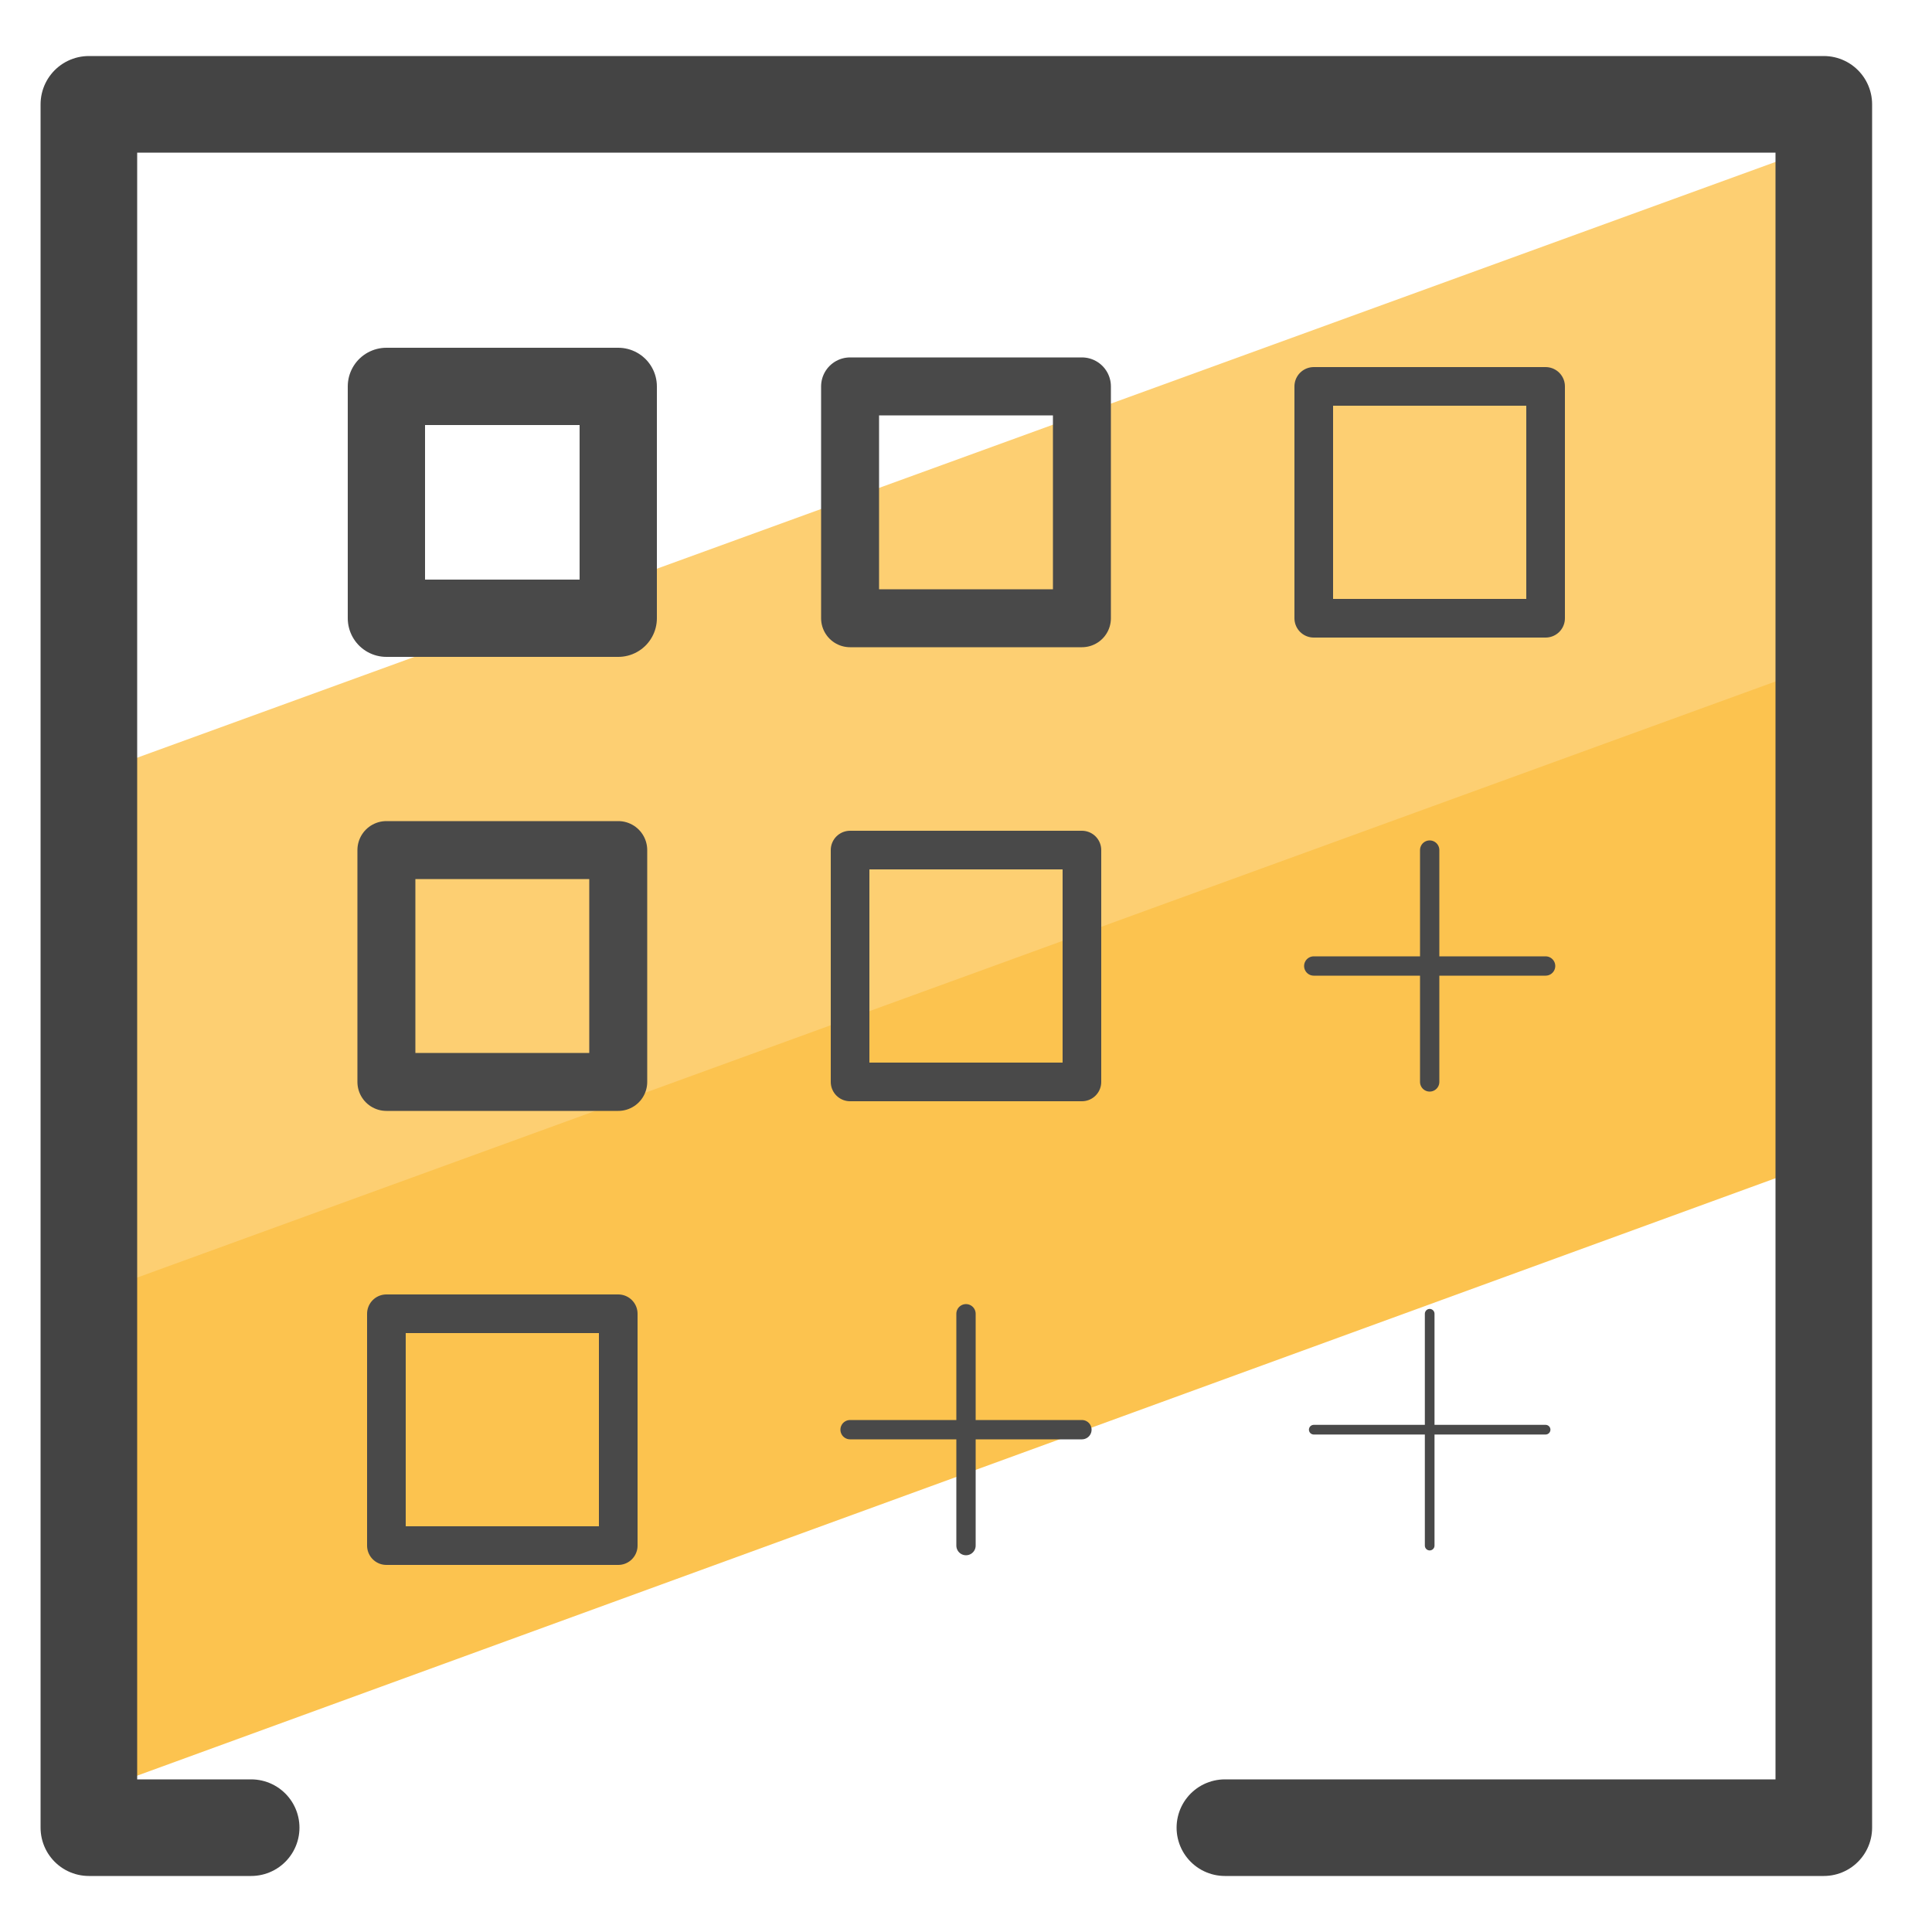
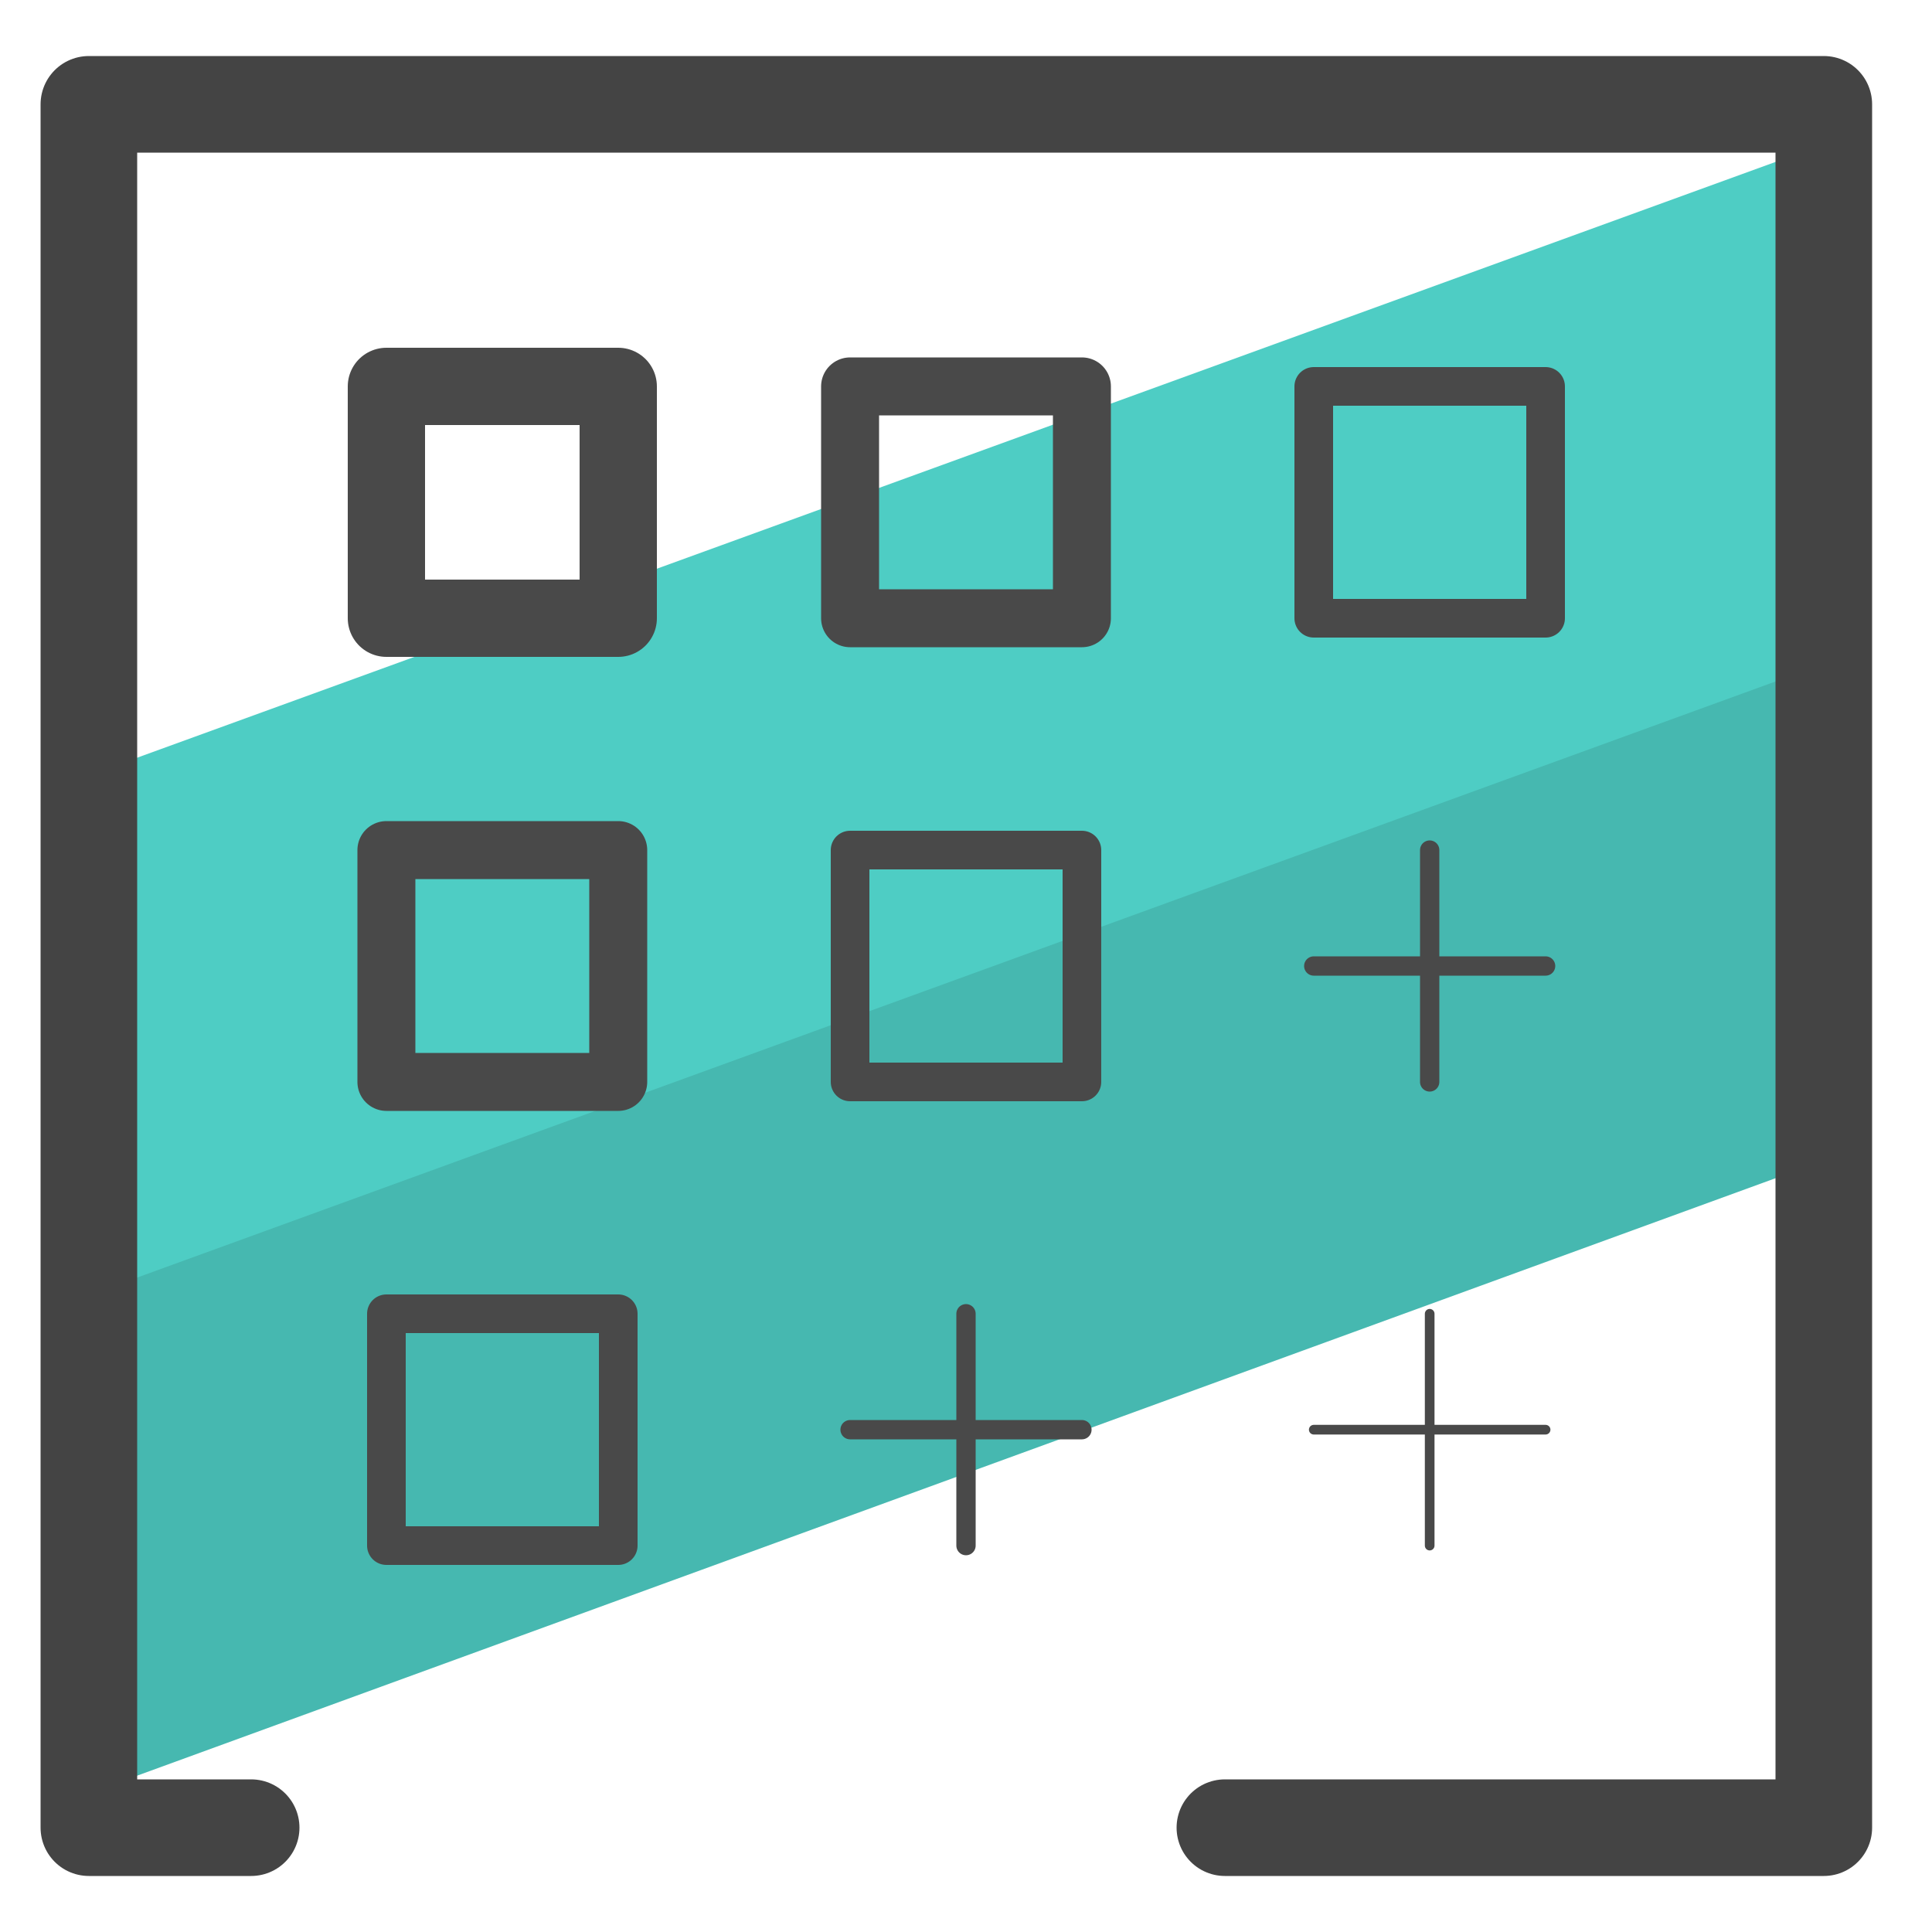
- <svg xmlns="http://www.w3.org/2000/svg" id="Camada_1" x="0" y="0" version="1.1" viewBox="0 0 50 50" xml:space="preserve">
-   <style>.st4{stroke-width:1.5}.st4,.st5,.st6{fill:none;stroke:#494949;stroke-linecap:round;stroke-linejoin:round;stroke-miterlimit:10}.st6{stroke-width:.5}</style>
-   <path fill="#fcc34f" d="M46.9 25.9l.4 4.1L2.6 46.3l.2-8.7.4-4.9 44.5-16.2L47 20z" />
-   <path fill="#fdcf72" d="M47.2 10l-.6 7.4L2.9 33.3V24l.4-4.3 44-16z" />
-   <path fill="none" stroke="#444" stroke-linecap="round" stroke-linejoin="round" stroke-miterlimit="10" stroke-width="2.5" d="M6.5 47.3H2.3V2.7h44.9v44.6H31.7" />
-   <path fill="none" stroke="#494949" stroke-linecap="round" stroke-linejoin="round" stroke-miterlimit="10" stroke-width="2" d="M10 10h6v6h-6z" />
-   <path d="M22 10h6v6h-6z" class="st4" />
-   <path d="M22 22h6v6h-6zm12-12h6v6h-6z" class="st5" />
-   <path d="M10 22h6v6h-6z" class="st4" />
-   <path d="M10 34h6v6h-6z" class="st5" />
-   <path d="M22 37h6m-3-3v6" class="st6" />
-   <path fill="none" stroke="#494949" stroke-linecap="round" stroke-linejoin="round" stroke-miterlimit="10" stroke-width=".25" d="M34 37h6m-3-3v6" />
-   <path d="M34 25h6m-3-3v6" class="st6" />
+ <svg xmlns="http://www.w3.org/2000/svg" version="1.1" id="Camada_1" x="0px" y="0px" viewBox="0 0 50 50" style="enable-background:new 0 0 50 50;" xml:space="preserve">
+   <style type="text/css">
+ 	.st0{fill:#46B8B0;}
+ 	.st1{fill:#4ECDC4;}
+ 	.st2{fill:none;stroke:#444444;stroke-width:2.5;stroke-linecap:round;stroke-linejoin:round;stroke-miterlimit:10;}
+ 	.st3{fill:none;stroke:#494949;stroke-width:2;stroke-linecap:round;stroke-linejoin:round;stroke-miterlimit:10;}
+ 	.st4{fill:none;stroke:#494949;stroke-width:1.5;stroke-linecap:round;stroke-linejoin:round;stroke-miterlimit:10;}
+ 	.st5{fill:none;stroke:#494949;stroke-linecap:round;stroke-linejoin:round;stroke-miterlimit:10;}
+ 	.st6{fill:none;stroke:#494949;stroke-width:0.5;stroke-linecap:round;stroke-linejoin:round;stroke-miterlimit:10;}
+ 	.st7{fill:none;stroke:#494949;stroke-width:0.25;stroke-linecap:round;stroke-linejoin:round;stroke-miterlimit:10;}
+ </style>
+   <g>
+     <g>
+       <g>
+         <polygon class="st0" points="46.9,25.9 47.3,30 2.6,46.3 2.8,37.6 3.2,32.7 47.7,16.5 47,20    " />
+         <polygon class="st1" points="47.2,10 46.6,17.4 2.9,33.3 2.9,24 3.3,19.7 47.3,3.7    " />
+         <polyline class="st2" points="6.5,47.3 2.3,47.3 2.3,2.7 47.2,2.7 47.2,47.3 31.7,47.3    " />
+       </g>
+     </g>
+     <g>
+       <rect x="10" y="10" class="st3" width="6" height="6" />
+       <rect x="22" y="10" class="st4" width="6" height="6" />
+       <rect x="22" y="22" class="st5" width="6" height="6" />
+       <rect x="34" y="10" class="st5" width="6" height="6" />
+       <rect x="10" y="22" class="st4" width="6" height="6" />
+       <rect x="10" y="34" class="st5" width="6" height="6" />
+       <line class="st6" x1="22" y1="37" x2="28" y2="37" />
+       <line class="st6" x1="25" y1="34" x2="25" y2="40" />
+       <line class="st7" x1="34" y1="37" x2="40" y2="37" />
+       <line class="st7" x1="37" y1="34" x2="37" y2="40" />
+       <line class="st6" x1="34" y1="25" x2="40" y2="25" />
+       <line class="st6" x1="37" y1="22" x2="37" y2="28" />
+     </g>
+   </g>
</svg>
